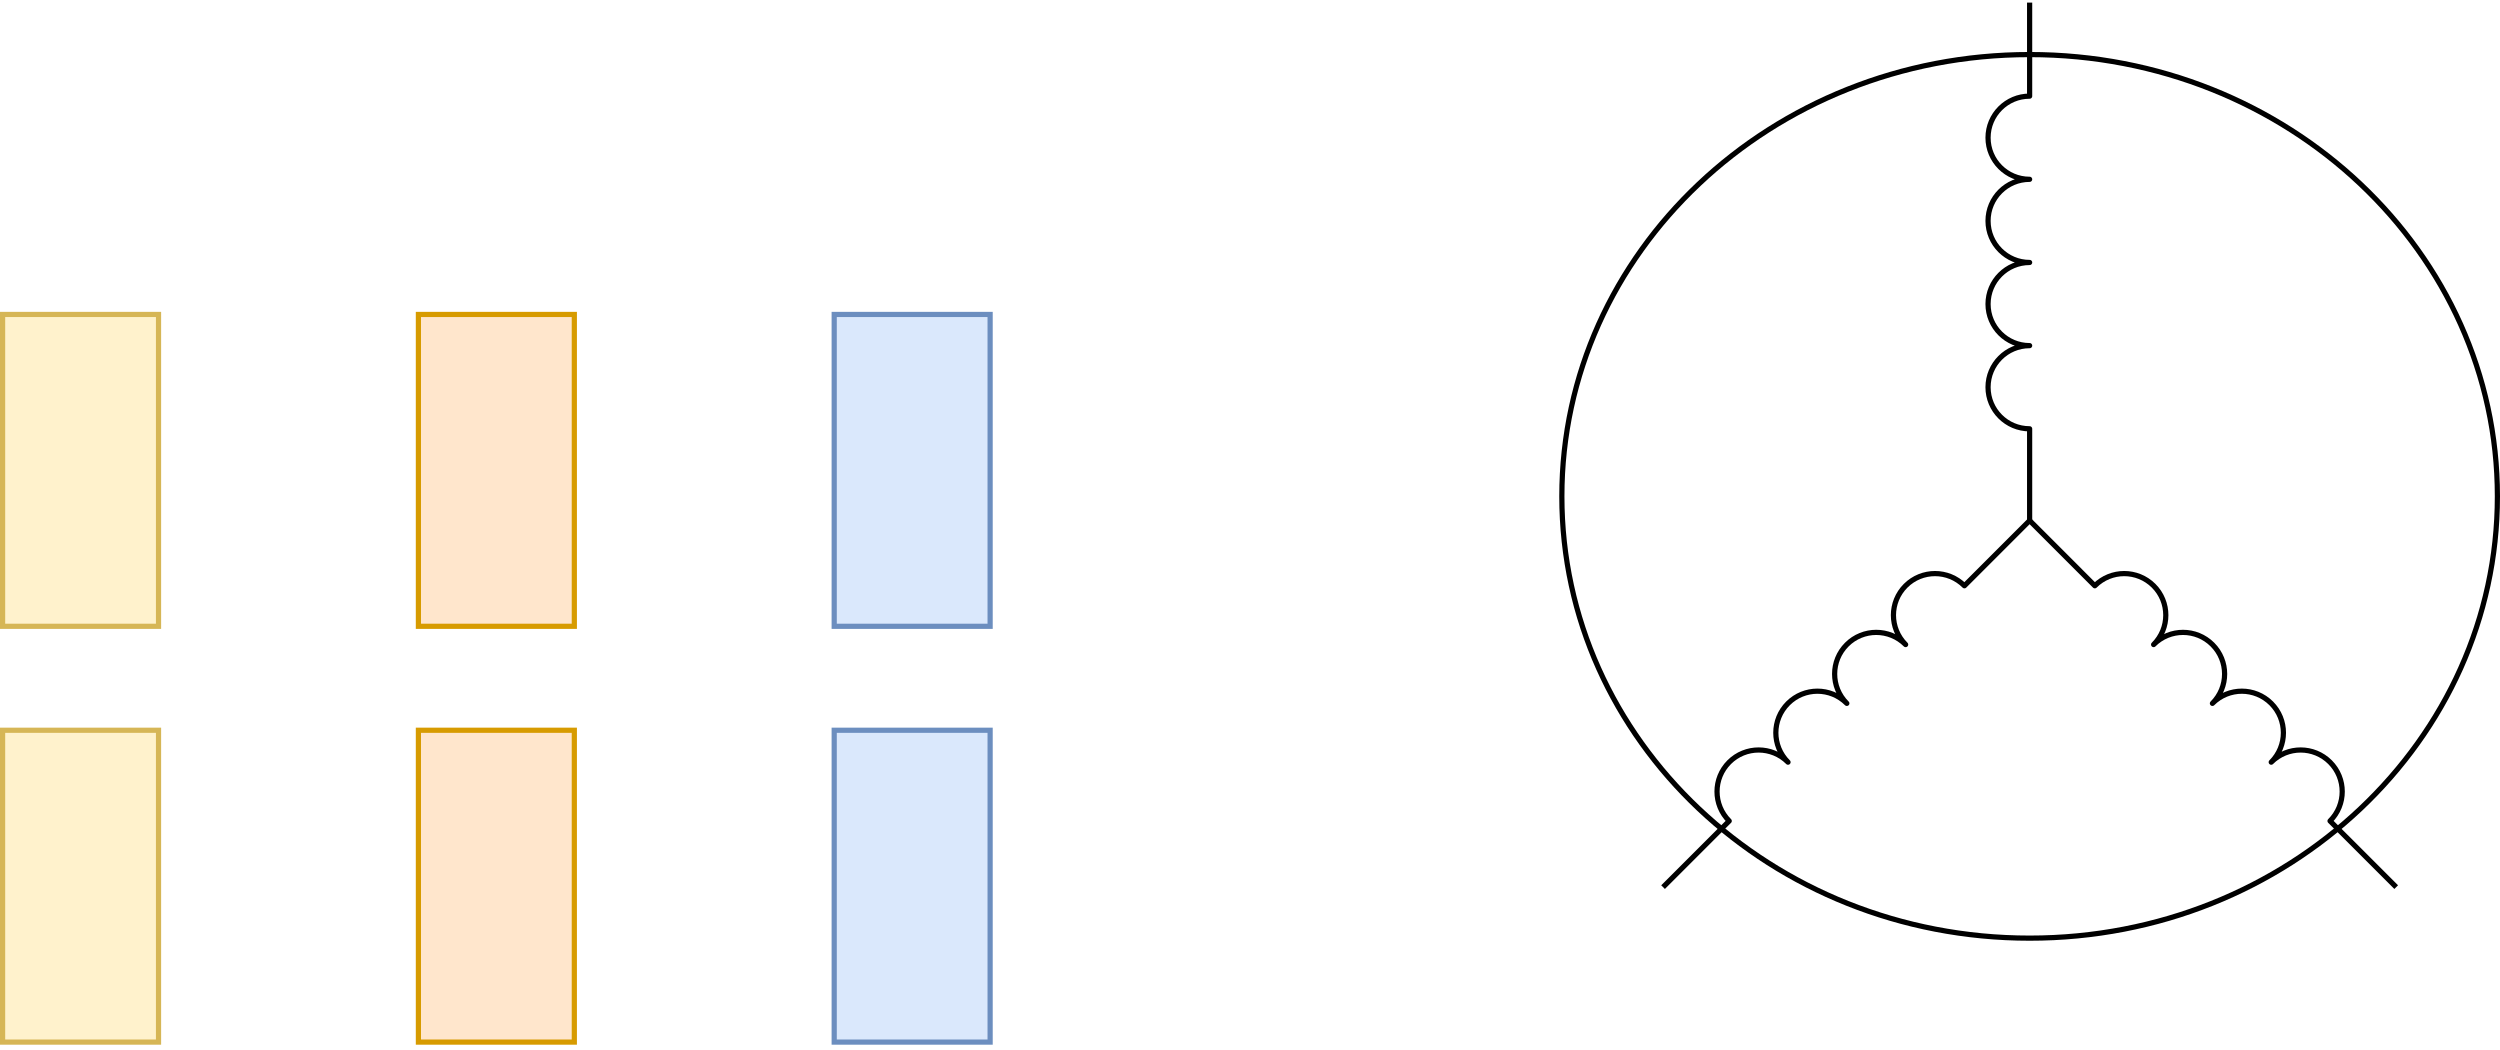
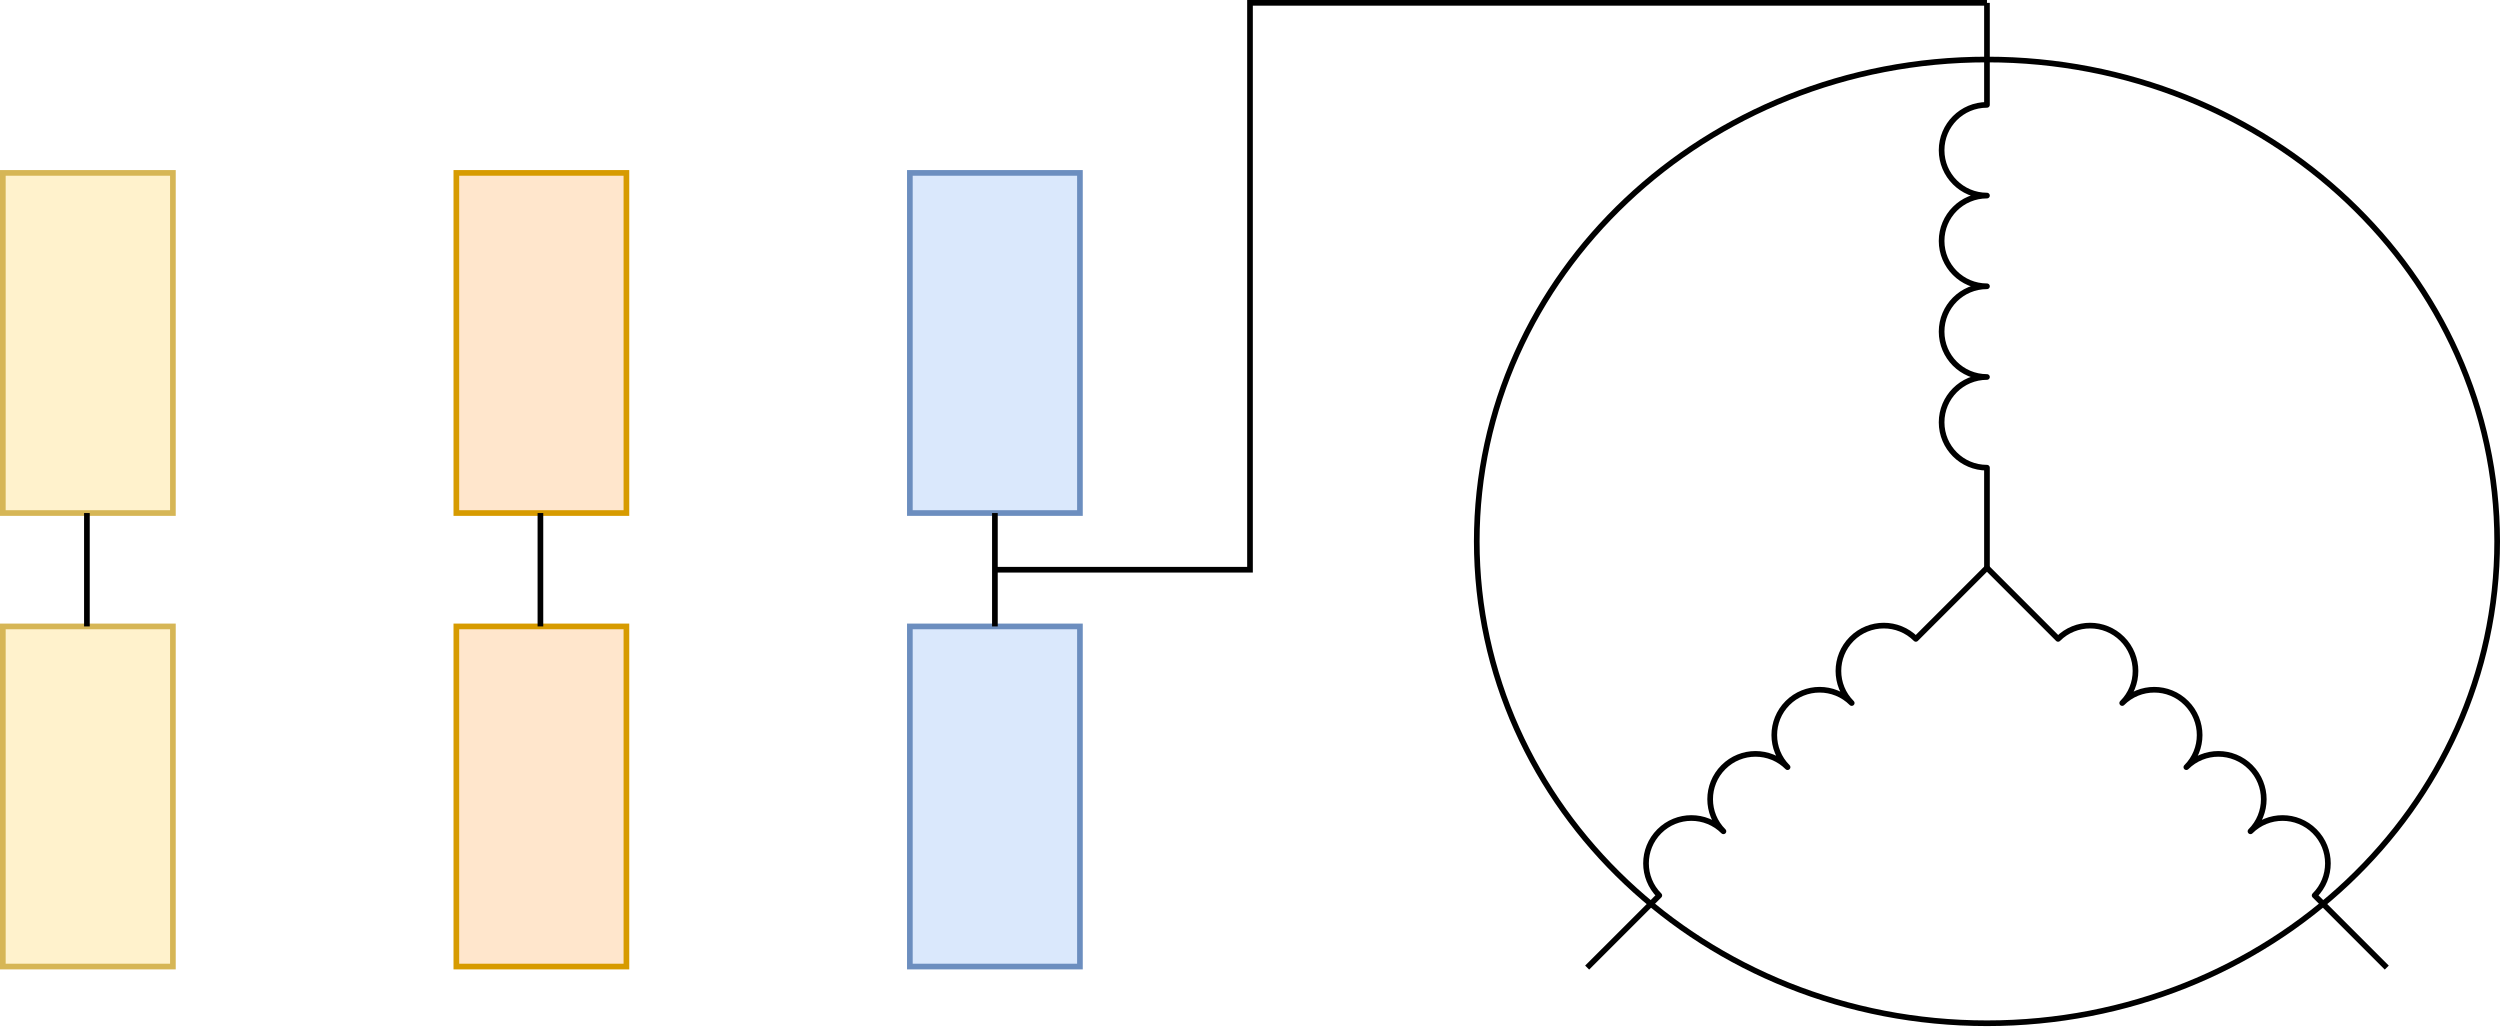
- <svg xmlns="http://www.w3.org/2000/svg" version="1.1" width="481px" height="202px" viewBox="-0.5 -0.5 481 202" content="&lt;mxfile host=&quot;app.diagrams.net&quot; modified=&quot;2024-06-21T13:00:49.123Z&quot; agent=&quot;Mozilla/5.0 (Windows NT 10.0; Win64; x64) AppleWebKit/537.36 (KHTML, like Gecko) Chrome/126.0.0.0 Safari/537.36 Edg/126.0.0.0&quot; etag=&quot;pCt5x2wEEzwZOKExolTE&quot; version=&quot;24.6.0&quot; type=&quot;github&quot;&gt;&#10;  &lt;diagram name=&quot;Page-1&quot; id=&quot;glWzn9amAHWQUsAXX45R&quot;&gt;&#10;    &lt;mxGraphModel dx=&quot;863&quot; dy=&quot;561&quot; grid=&quot;1&quot; gridSize=&quot;10&quot; guides=&quot;1&quot; tooltips=&quot;1&quot; connect=&quot;1&quot; arrows=&quot;1&quot; fold=&quot;1&quot; page=&quot;1&quot; pageScale=&quot;1&quot; pageWidth=&quot;850&quot; pageHeight=&quot;1100&quot; math=&quot;0&quot; shadow=&quot;0&quot;&gt;&#10;      &lt;root&gt;&#10;        &lt;mxCell id=&quot;0&quot; /&gt;&#10;        &lt;mxCell id=&quot;1&quot; parent=&quot;0&quot; /&gt;&#10;        &lt;mxCell id=&quot;TIZTyxo3Xke5S-ONJW2V-5&quot; value=&quot;&quot; style=&quot;ellipse;whiteSpace=wrap;html=1;&quot; vertex=&quot;1&quot; parent=&quot;1&quot;&gt;&#10;          &lt;mxGeometry x=&quot;390&quot; y=&quot;310&quot; width=&quot;180&quot; height=&quot;170&quot; as=&quot;geometry&quot; /&gt;&#10;        &lt;/mxCell&gt;&#10;        &lt;mxCell id=&quot;TIZTyxo3Xke5S-ONJW2V-1&quot; value=&quot;&quot; style=&quot;pointerEvents=1;verticalLabelPosition=bottom;shadow=0;dashed=0;align=center;html=1;verticalAlign=top;shape=mxgraph.electrical.inductors.inductor_3;rotation=-45;&quot; vertex=&quot;1&quot; parent=&quot;1&quot;&gt;&#10;          &lt;mxGeometry x=&quot;392&quot; y=&quot;428&quot; width=&quot;100&quot; height=&quot;8&quot; as=&quot;geometry&quot; /&gt;&#10;        &lt;/mxCell&gt;&#10;        &lt;mxCell id=&quot;TIZTyxo3Xke5S-ONJW2V-2&quot; value=&quot;&quot; style=&quot;pointerEvents=1;verticalLabelPosition=bottom;shadow=0;dashed=0;align=center;html=1;verticalAlign=top;shape=mxgraph.electrical.inductors.inductor_3;rotation=-90;&quot; vertex=&quot;1&quot; parent=&quot;1&quot;&gt;&#10;          &lt;mxGeometry x=&quot;426&quot; y=&quot;346&quot; width=&quot;100&quot; height=&quot;8&quot; as=&quot;geometry&quot; /&gt;&#10;        &lt;/mxCell&gt;&#10;        &lt;mxCell id=&quot;TIZTyxo3Xke5S-ONJW2V-3&quot; value=&quot;&quot; style=&quot;pointerEvents=1;verticalLabelPosition=bottom;shadow=0;dashed=0;align=center;html=1;verticalAlign=top;shape=mxgraph.electrical.inductors.inductor_3;rotation=45;&quot; vertex=&quot;1&quot; parent=&quot;1&quot;&gt;&#10;          &lt;mxGeometry x=&quot;468&quot; y=&quot;428&quot; width=&quot;100&quot; height=&quot;8&quot; as=&quot;geometry&quot; /&gt;&#10;        &lt;/mxCell&gt;&#10;        &lt;mxCell id=&quot;TIZTyxo3Xke5S-ONJW2V-4&quot; value=&quot;&quot; style=&quot;rounded=0;whiteSpace=wrap;html=1;fillColor=#dae8fc;strokeColor=#6c8ebf;&quot; vertex=&quot;1&quot; parent=&quot;1&quot;&gt;&#10;          &lt;mxGeometry x=&quot;250&quot; y=&quot;360&quot; width=&quot;30&quot; height=&quot;60&quot; as=&quot;geometry&quot; /&gt;&#10;        &lt;/mxCell&gt;&#10;        &lt;mxCell id=&quot;TIZTyxo3Xke5S-ONJW2V-7&quot; value=&quot;&quot; style=&quot;rounded=0;whiteSpace=wrap;html=1;fillColor=#dae8fc;strokeColor=#6c8ebf;&quot; vertex=&quot;1&quot; parent=&quot;1&quot;&gt;&#10;          &lt;mxGeometry x=&quot;250&quot; y=&quot;440&quot; width=&quot;30&quot; height=&quot;60&quot; as=&quot;geometry&quot; /&gt;&#10;        &lt;/mxCell&gt;&#10;        &lt;mxCell id=&quot;TIZTyxo3Xke5S-ONJW2V-8&quot; value=&quot;&quot; style=&quot;rounded=0;whiteSpace=wrap;html=1;fillColor=#ffe6cc;strokeColor=#d79b00;&quot; vertex=&quot;1&quot; parent=&quot;1&quot;&gt;&#10;          &lt;mxGeometry x=&quot;170&quot; y=&quot;360&quot; width=&quot;30&quot; height=&quot;60&quot; as=&quot;geometry&quot; /&gt;&#10;        &lt;/mxCell&gt;&#10;        &lt;mxCell id=&quot;TIZTyxo3Xke5S-ONJW2V-9&quot; value=&quot;&quot; style=&quot;rounded=0;whiteSpace=wrap;html=1;fillColor=#ffe6cc;strokeColor=#d79b00;&quot; vertex=&quot;1&quot; parent=&quot;1&quot;&gt;&#10;          &lt;mxGeometry x=&quot;170&quot; y=&quot;440&quot; width=&quot;30&quot; height=&quot;60&quot; as=&quot;geometry&quot; /&gt;&#10;        &lt;/mxCell&gt;&#10;        &lt;mxCell id=&quot;TIZTyxo3Xke5S-ONJW2V-10&quot; value=&quot;&quot; style=&quot;rounded=0;whiteSpace=wrap;html=1;fillColor=#fff2cc;strokeColor=#d6b656;&quot; vertex=&quot;1&quot; parent=&quot;1&quot;&gt;&#10;          &lt;mxGeometry x=&quot;90&quot; y=&quot;360&quot; width=&quot;30&quot; height=&quot;60&quot; as=&quot;geometry&quot; /&gt;&#10;        &lt;/mxCell&gt;&#10;        &lt;mxCell id=&quot;TIZTyxo3Xke5S-ONJW2V-11&quot; value=&quot;&quot; style=&quot;rounded=0;whiteSpace=wrap;html=1;fillColor=#fff2cc;strokeColor=#d6b656;&quot; vertex=&quot;1&quot; parent=&quot;1&quot;&gt;&#10;          &lt;mxGeometry x=&quot;90&quot; y=&quot;440&quot; width=&quot;30&quot; height=&quot;60&quot; as=&quot;geometry&quot; /&gt;&#10;        &lt;/mxCell&gt;&#10;      &lt;/root&gt;&#10;    &lt;/mxGraphModel&gt;&#10;  &lt;/diagram&gt;&#10;&lt;/mxfile&gt;&#10;" resource="https://app.diagrams.net/?src=about#Hstephaneamans%2Fapp-esc_brushless%2Fdocumentation%2F01-documentation%2Fsvg_files%2Fesc_commutation_principle.drawio.svg#%7B%22pageId%22%3A%22glWzn9amAHWQUsAXX45R%22%7D">
+ <svg xmlns="http://www.w3.org/2000/svg" version="1.1" width="441px" height="182px" viewBox="-0.5 -0.5 441 182" content="&lt;mxfile host=&quot;app.diagrams.net&quot; modified=&quot;2024-06-21T13:06:48.861Z&quot; agent=&quot;Mozilla/5.0 (Windows NT 10.0; Win64; x64) AppleWebKit/537.36 (KHTML, like Gecko) Chrome/126.0.0.0 Safari/537.36 Edg/126.0.0.0&quot; etag=&quot;TXnW7S3t7syxWVXENiTB&quot; version=&quot;24.6.0&quot; type=&quot;github&quot;&gt;&#10;  &lt;diagram name=&quot;Page-1&quot; id=&quot;glWzn9amAHWQUsAXX45R&quot;&gt;&#10;    &lt;mxGraphModel dx=&quot;863&quot; dy=&quot;561&quot; grid=&quot;1&quot; gridSize=&quot;10&quot; guides=&quot;1&quot; tooltips=&quot;1&quot; connect=&quot;1&quot; arrows=&quot;1&quot; fold=&quot;1&quot; page=&quot;1&quot; pageScale=&quot;1&quot; pageWidth=&quot;850&quot; pageHeight=&quot;1100&quot; math=&quot;0&quot; shadow=&quot;0&quot;&gt;&#10;      &lt;root&gt;&#10;        &lt;mxCell id=&quot;0&quot; /&gt;&#10;        &lt;mxCell id=&quot;1&quot; parent=&quot;0&quot; /&gt;&#10;        &lt;mxCell id=&quot;TIZTyxo3Xke5S-ONJW2V-5&quot; value=&quot;&quot; style=&quot;ellipse;whiteSpace=wrap;html=1;&quot; vertex=&quot;1&quot; parent=&quot;1&quot;&gt;&#10;          &lt;mxGeometry x=&quot;390&quot; y=&quot;310&quot; width=&quot;180&quot; height=&quot;170&quot; as=&quot;geometry&quot; /&gt;&#10;        &lt;/mxCell&gt;&#10;        &lt;mxCell id=&quot;TIZTyxo3Xke5S-ONJW2V-1&quot; value=&quot;&quot; style=&quot;pointerEvents=1;verticalLabelPosition=bottom;shadow=0;dashed=0;align=center;html=1;verticalAlign=top;shape=mxgraph.electrical.inductors.inductor_3;rotation=-45;&quot; vertex=&quot;1&quot; parent=&quot;1&quot;&gt;&#10;          &lt;mxGeometry x=&quot;392&quot; y=&quot;428&quot; width=&quot;100&quot; height=&quot;8&quot; as=&quot;geometry&quot; /&gt;&#10;        &lt;/mxCell&gt;&#10;        &lt;mxCell id=&quot;TIZTyxo3Xke5S-ONJW2V-2&quot; value=&quot;&quot; style=&quot;pointerEvents=1;verticalLabelPosition=bottom;shadow=0;dashed=0;align=center;html=1;verticalAlign=top;shape=mxgraph.electrical.inductors.inductor_3;rotation=-90;&quot; vertex=&quot;1&quot; parent=&quot;1&quot;&gt;&#10;          &lt;mxGeometry x=&quot;426&quot; y=&quot;346&quot; width=&quot;100&quot; height=&quot;8&quot; as=&quot;geometry&quot; /&gt;&#10;        &lt;/mxCell&gt;&#10;        &lt;mxCell id=&quot;TIZTyxo3Xke5S-ONJW2V-3&quot; value=&quot;&quot; style=&quot;pointerEvents=1;verticalLabelPosition=bottom;shadow=0;dashed=0;align=center;html=1;verticalAlign=top;shape=mxgraph.electrical.inductors.inductor_3;rotation=45;&quot; vertex=&quot;1&quot; parent=&quot;1&quot;&gt;&#10;          &lt;mxGeometry x=&quot;468&quot; y=&quot;428&quot; width=&quot;100&quot; height=&quot;8&quot; as=&quot;geometry&quot; /&gt;&#10;        &lt;/mxCell&gt;&#10;        &lt;mxCell id=&quot;TIZTyxo3Xke5S-ONJW2V-4&quot; value=&quot;&quot; style=&quot;rounded=0;whiteSpace=wrap;html=1;fillColor=#dae8fc;strokeColor=#6c8ebf;&quot; vertex=&quot;1&quot; parent=&quot;1&quot;&gt;&#10;          &lt;mxGeometry x=&quot;290&quot; y=&quot;330&quot; width=&quot;30&quot; height=&quot;60&quot; as=&quot;geometry&quot; /&gt;&#10;        &lt;/mxCell&gt;&#10;        &lt;mxCell id=&quot;TIZTyxo3Xke5S-ONJW2V-7&quot; value=&quot;&quot; style=&quot;rounded=0;whiteSpace=wrap;html=1;fillColor=#dae8fc;strokeColor=#6c8ebf;&quot; vertex=&quot;1&quot; parent=&quot;1&quot;&gt;&#10;          &lt;mxGeometry x=&quot;290&quot; y=&quot;410&quot; width=&quot;30&quot; height=&quot;60&quot; as=&quot;geometry&quot; /&gt;&#10;        &lt;/mxCell&gt;&#10;        &lt;mxCell id=&quot;TIZTyxo3Xke5S-ONJW2V-8&quot; value=&quot;&quot; style=&quot;rounded=0;whiteSpace=wrap;html=1;fillColor=#ffe6cc;strokeColor=#d79b00;&quot; vertex=&quot;1&quot; parent=&quot;1&quot;&gt;&#10;          &lt;mxGeometry x=&quot;210&quot; y=&quot;330&quot; width=&quot;30&quot; height=&quot;60&quot; as=&quot;geometry&quot; /&gt;&#10;        &lt;/mxCell&gt;&#10;        &lt;mxCell id=&quot;TIZTyxo3Xke5S-ONJW2V-9&quot; value=&quot;&quot; style=&quot;rounded=0;whiteSpace=wrap;html=1;fillColor=#ffe6cc;strokeColor=#d79b00;&quot; vertex=&quot;1&quot; parent=&quot;1&quot;&gt;&#10;          &lt;mxGeometry x=&quot;210&quot; y=&quot;410&quot; width=&quot;30&quot; height=&quot;60&quot; as=&quot;geometry&quot; /&gt;&#10;        &lt;/mxCell&gt;&#10;        &lt;mxCell id=&quot;TIZTyxo3Xke5S-ONJW2V-10&quot; value=&quot;&quot; style=&quot;rounded=0;whiteSpace=wrap;html=1;fillColor=#fff2cc;strokeColor=#d6b656;&quot; vertex=&quot;1&quot; parent=&quot;1&quot;&gt;&#10;          &lt;mxGeometry x=&quot;130&quot; y=&quot;330&quot; width=&quot;30&quot; height=&quot;60&quot; as=&quot;geometry&quot; /&gt;&#10;        &lt;/mxCell&gt;&#10;        &lt;mxCell id=&quot;TIZTyxo3Xke5S-ONJW2V-11&quot; value=&quot;&quot; style=&quot;rounded=0;whiteSpace=wrap;html=1;fillColor=#fff2cc;strokeColor=#d6b656;&quot; vertex=&quot;1&quot; parent=&quot;1&quot;&gt;&#10;          &lt;mxGeometry x=&quot;130&quot; y=&quot;410&quot; width=&quot;30&quot; height=&quot;60&quot; as=&quot;geometry&quot; /&gt;&#10;        &lt;/mxCell&gt;&#10;        &lt;mxCell id=&quot;TIZTyxo3Xke5S-ONJW2V-12&quot; value=&quot;&quot; style=&quot;endArrow=none;html=1;rounded=0;exitX=0.5;exitY=0;exitDx=0;exitDy=0;entryX=0.5;entryY=1;entryDx=0;entryDy=0;&quot; edge=&quot;1&quot; parent=&quot;1&quot; source=&quot;TIZTyxo3Xke5S-ONJW2V-7&quot; target=&quot;TIZTyxo3Xke5S-ONJW2V-4&quot;&gt;&#10;          &lt;mxGeometry width=&quot;50&quot; height=&quot;50&quot; relative=&quot;1&quot; as=&quot;geometry&quot;&gt;&#10;            &lt;mxPoint x=&quot;260&quot; y=&quot;440&quot; as=&quot;sourcePoint&quot; /&gt;&#10;            &lt;mxPoint x=&quot;310&quot; y=&quot;390&quot; as=&quot;targetPoint&quot; /&gt;&#10;          &lt;/mxGeometry&gt;&#10;        &lt;/mxCell&gt;&#10;        &lt;mxCell id=&quot;TIZTyxo3Xke5S-ONJW2V-13&quot; value=&quot;&quot; style=&quot;endArrow=none;html=1;rounded=0;exitX=0.5;exitY=0;exitDx=0;exitDy=0;entryX=0.5;entryY=1;entryDx=0;entryDy=0;&quot; edge=&quot;1&quot; parent=&quot;1&quot;&gt;&#10;          &lt;mxGeometry width=&quot;50&quot; height=&quot;50&quot; relative=&quot;1&quot; as=&quot;geometry&quot;&gt;&#10;            &lt;mxPoint x=&quot;224.83&quot; y=&quot;410&quot; as=&quot;sourcePoint&quot; /&gt;&#10;            &lt;mxPoint x=&quot;224.83&quot; y=&quot;390&quot; as=&quot;targetPoint&quot; /&gt;&#10;          &lt;/mxGeometry&gt;&#10;        &lt;/mxCell&gt;&#10;        &lt;mxCell id=&quot;TIZTyxo3Xke5S-ONJW2V-14&quot; value=&quot;&quot; style=&quot;endArrow=none;html=1;rounded=0;exitX=0.5;exitY=0;exitDx=0;exitDy=0;entryX=0.5;entryY=1;entryDx=0;entryDy=0;&quot; edge=&quot;1&quot; parent=&quot;1&quot;&gt;&#10;          &lt;mxGeometry width=&quot;50&quot; height=&quot;50&quot; relative=&quot;1&quot; as=&quot;geometry&quot;&gt;&#10;            &lt;mxPoint x=&quot;144.83&quot; y=&quot;410&quot; as=&quot;sourcePoint&quot; /&gt;&#10;            &lt;mxPoint x=&quot;144.83&quot; y=&quot;390&quot; as=&quot;targetPoint&quot; /&gt;&#10;          &lt;/mxGeometry&gt;&#10;        &lt;/mxCell&gt;&#10;        &lt;mxCell id=&quot;TIZTyxo3Xke5S-ONJW2V-15&quot; value=&quot;&quot; style=&quot;endArrow=none;html=1;rounded=0;entryX=1;entryY=1;entryDx=0;entryDy=0;entryPerimeter=0;&quot; edge=&quot;1&quot; parent=&quot;1&quot; target=&quot;TIZTyxo3Xke5S-ONJW2V-2&quot;&gt;&#10;          &lt;mxGeometry width=&quot;50&quot; height=&quot;50&quot; relative=&quot;1&quot; as=&quot;geometry&quot;&gt;&#10;            &lt;mxPoint x=&quot;305&quot; y=&quot;400&quot; as=&quot;sourcePoint&quot; /&gt;&#10;            &lt;mxPoint x=&quot;315&quot; y=&quot;310&quot; as=&quot;targetPoint&quot; /&gt;&#10;            &lt;Array as=&quot;points&quot;&gt;&#10;              &lt;mxPoint x=&quot;350&quot; y=&quot;400&quot; /&gt;&#10;              &lt;mxPoint x=&quot;350&quot; y=&quot;300&quot; /&gt;&#10;            &lt;/Array&gt;&#10;          &lt;/mxGeometry&gt;&#10;        &lt;/mxCell&gt;&#10;      &lt;/root&gt;&#10;    &lt;/mxGraphModel&gt;&#10;  &lt;/diagram&gt;&#10;&lt;/mxfile&gt;&#10;" resource="https://app.diagrams.net/?src=about#Hstephaneamans%2Fapp-esc_brushless%2Fdocumentation%2F01-documentation%2Fsvg_files%2Fesc_commutation_principle.drawio.svg#%7B%22pageId%22%3A%22glWzn9amAHWQUsAXX45R%22%7D">
  <defs />
  <g>
    <g data-cell-id="0">
      <g data-cell-id="1">
        <g data-cell-id="TIZTyxo3Xke5S-ONJW2V-5">
          <g>
-             <ellipse cx="390" cy="95" rx="90" ry="85" fill="rgb(255, 255, 255)" stroke="rgb(0, 0, 0)" pointer-events="all" />
+             <ellipse cx="350" cy="95" rx="90" ry="85" fill="rgb(255, 255, 255)" stroke="rgb(0, 0, 0)" pointer-events="all" />
          </g>
        </g>
        <g data-cell-id="TIZTyxo3Xke5S-ONJW2V-1">
          <g>
-             <rect x="302" y="128" width="100" height="8" fill="none" stroke="none" transform="rotate(-45,352,132)" pointer-events="all" />
-             <path d="M 302 136 L 320 136 C 320 131.58 323.58 128 328 128 C 332.42 128 336 131.58 336 136 C 336 131.58 339.58 128 344 128 C 348.42 128 352 131.58 352 136 C 352 131.58 355.58 128 360 128 C 364.42 128 368 131.58 368 136 C 368 131.58 371.58 128 376 128 C 380.42 128 384 131.58 384 136 L 402 136" fill="none" stroke="rgb(0, 0, 0)" stroke-linejoin="round" stroke-miterlimit="10" transform="rotate(-45,352,132)" pointer-events="all" />
+             <rect x="262" y="128" width="100" height="8" fill="none" stroke="none" transform="rotate(-45,312,132)" pointer-events="all" />
+             <path d="M 262 136 L 280 136 C 280 131.58 283.58 128 288 128 C 292.42 128 296 131.58 296 136 C 296 131.58 299.58 128 304 128 C 308.42 128 312 131.58 312 136 C 312 131.58 315.58 128 320 128 C 324.42 128 328 131.58 328 136 C 328 131.58 331.58 128 336 128 C 340.42 128 344 131.58 344 136 L 362 136" fill="none" stroke="rgb(0, 0, 0)" stroke-linejoin="round" stroke-miterlimit="10" transform="rotate(-45,312,132)" pointer-events="all" />
          </g>
        </g>
        <g data-cell-id="TIZTyxo3Xke5S-ONJW2V-2">
          <g>
-             <rect x="336" y="46" width="100" height="8" fill="none" stroke="none" transform="rotate(-90,386,50)" pointer-events="all" />
-             <path d="M 336 54 L 354 54 C 354 49.58 357.58 46 362 46 C 366.42 46 370 49.58 370 54 C 370 49.58 373.58 46 378 46 C 382.42 46 386 49.58 386 54 C 386 49.58 389.58 46 394 46 C 398.42 46 402 49.58 402 54 C 402 49.58 405.58 46 410 46 C 414.42 46 418 49.58 418 54 L 436 54" fill="none" stroke="rgb(0, 0, 0)" stroke-linejoin="round" stroke-miterlimit="10" transform="rotate(-90,386,50)" pointer-events="all" />
+             <rect x="296" y="46" width="100" height="8" fill="none" stroke="none" transform="rotate(-90,346,50)" pointer-events="all" />
+             <path d="M 296 54 L 314 54 C 314 49.58 317.58 46 322 46 C 326.42 46 330 49.58 330 54 C 330 49.58 333.58 46 338 46 C 342.42 46 346 49.58 346 54 C 346 49.58 349.58 46 354 46 C 358.42 46 362 49.58 362 54 C 362 49.58 365.58 46 370 46 C 374.42 46 378 49.58 378 54 L 396 54" fill="none" stroke="rgb(0, 0, 0)" stroke-linejoin="round" stroke-miterlimit="10" transform="rotate(-90,346,50)" pointer-events="all" />
          </g>
        </g>
        <g data-cell-id="TIZTyxo3Xke5S-ONJW2V-3">
          <g>
-             <rect x="378" y="128" width="100" height="8" fill="none" stroke="none" transform="rotate(45,428,132)" pointer-events="all" />
-             <path d="M 378 136 L 396 136 C 396 131.58 399.58 128 404 128 C 408.42 128 412 131.58 412 136 C 412 131.58 415.58 128 420 128 C 424.42 128 428 131.58 428 136 C 428 131.58 431.58 128 436 128 C 440.42 128 444 131.58 444 136 C 444 131.58 447.58 128 452 128 C 456.42 128 460 131.58 460 136 L 478 136" fill="none" stroke="rgb(0, 0, 0)" stroke-linejoin="round" stroke-miterlimit="10" transform="rotate(45,428,132)" pointer-events="all" />
+             <rect x="338" y="128" width="100" height="8" fill="none" stroke="none" transform="rotate(45,388,132)" pointer-events="all" />
+             <path d="M 338 136 L 356 136 C 356 131.58 359.58 128 364 128 C 368.42 128 372 131.58 372 136 C 372 131.58 375.58 128 380 128 C 384.42 128 388 131.58 388 136 C 388 131.58 391.58 128 396 128 C 400.42 128 404 131.58 404 136 C 404 131.58 407.58 128 412 128 C 416.42 128 420 131.58 420 136 L 438 136" fill="none" stroke="rgb(0, 0, 0)" stroke-linejoin="round" stroke-miterlimit="10" transform="rotate(45,388,132)" pointer-events="all" />
          </g>
        </g>
        <g data-cell-id="TIZTyxo3Xke5S-ONJW2V-4">
          <g>
-             <rect x="160" y="60" width="30" height="60" fill="#dae8fc" stroke="#6c8ebf" pointer-events="all" />
+             <rect x="160" y="30" width="30" height="60" fill="#dae8fc" stroke="#6c8ebf" pointer-events="all" />
          </g>
        </g>
        <g data-cell-id="TIZTyxo3Xke5S-ONJW2V-7">
          <g>
-             <rect x="160" y="140" width="30" height="60" fill="#dae8fc" stroke="#6c8ebf" pointer-events="all" />
+             <rect x="160" y="110" width="30" height="60" fill="#dae8fc" stroke="#6c8ebf" pointer-events="all" />
          </g>
        </g>
        <g data-cell-id="TIZTyxo3Xke5S-ONJW2V-8">
          <g>
-             <rect x="80" y="60" width="30" height="60" fill="#ffe6cc" stroke="#d79b00" pointer-events="all" />
+             <rect x="80" y="30" width="30" height="60" fill="#ffe6cc" stroke="#d79b00" pointer-events="all" />
          </g>
        </g>
        <g data-cell-id="TIZTyxo3Xke5S-ONJW2V-9">
          <g>
-             <rect x="80" y="140" width="30" height="60" fill="#ffe6cc" stroke="#d79b00" pointer-events="all" />
+             <rect x="80" y="110" width="30" height="60" fill="#ffe6cc" stroke="#d79b00" pointer-events="all" />
          </g>
        </g>
        <g data-cell-id="TIZTyxo3Xke5S-ONJW2V-10">
          <g>
-             <rect x="0" y="60" width="30" height="60" fill="#fff2cc" stroke="#d6b656" pointer-events="all" />
+             <rect x="0" y="30" width="30" height="60" fill="#fff2cc" stroke="#d6b656" pointer-events="all" />
          </g>
        </g>
        <g data-cell-id="TIZTyxo3Xke5S-ONJW2V-11">
          <g>
-             <rect x="0" y="140" width="30" height="60" fill="#fff2cc" stroke="#d6b656" pointer-events="all" />
+             <rect x="0" y="110" width="30" height="60" fill="#fff2cc" stroke="#d6b656" pointer-events="all" />
+           </g>
+         </g>
+         <g data-cell-id="TIZTyxo3Xke5S-ONJW2V-12">
+           <g>
+             <path d="M 175 110 L 175 90" fill="none" stroke="rgb(0, 0, 0)" stroke-miterlimit="10" pointer-events="stroke" />
+           </g>
+         </g>
+         <g data-cell-id="TIZTyxo3Xke5S-ONJW2V-13">
+           <g>
+             <path d="M 94.83 110 L 94.83 90" fill="none" stroke="rgb(0, 0, 0)" stroke-miterlimit="10" pointer-events="stroke" />
+           </g>
+         </g>
+         <g data-cell-id="TIZTyxo3Xke5S-ONJW2V-14">
+           <g>
+             <path d="M 14.83 110 L 14.83 90" fill="none" stroke="rgb(0, 0, 0)" stroke-miterlimit="10" pointer-events="stroke" />
+           </g>
+         </g>
+         <g data-cell-id="TIZTyxo3Xke5S-ONJW2V-15">
+           <g>
+             <path d="M 175 100 L 220 100 L 220 0 L 350 0" fill="none" stroke="rgb(0, 0, 0)" stroke-miterlimit="10" pointer-events="stroke" />
          </g>
        </g>
      </g>
    </g>
  </g>
</svg>
